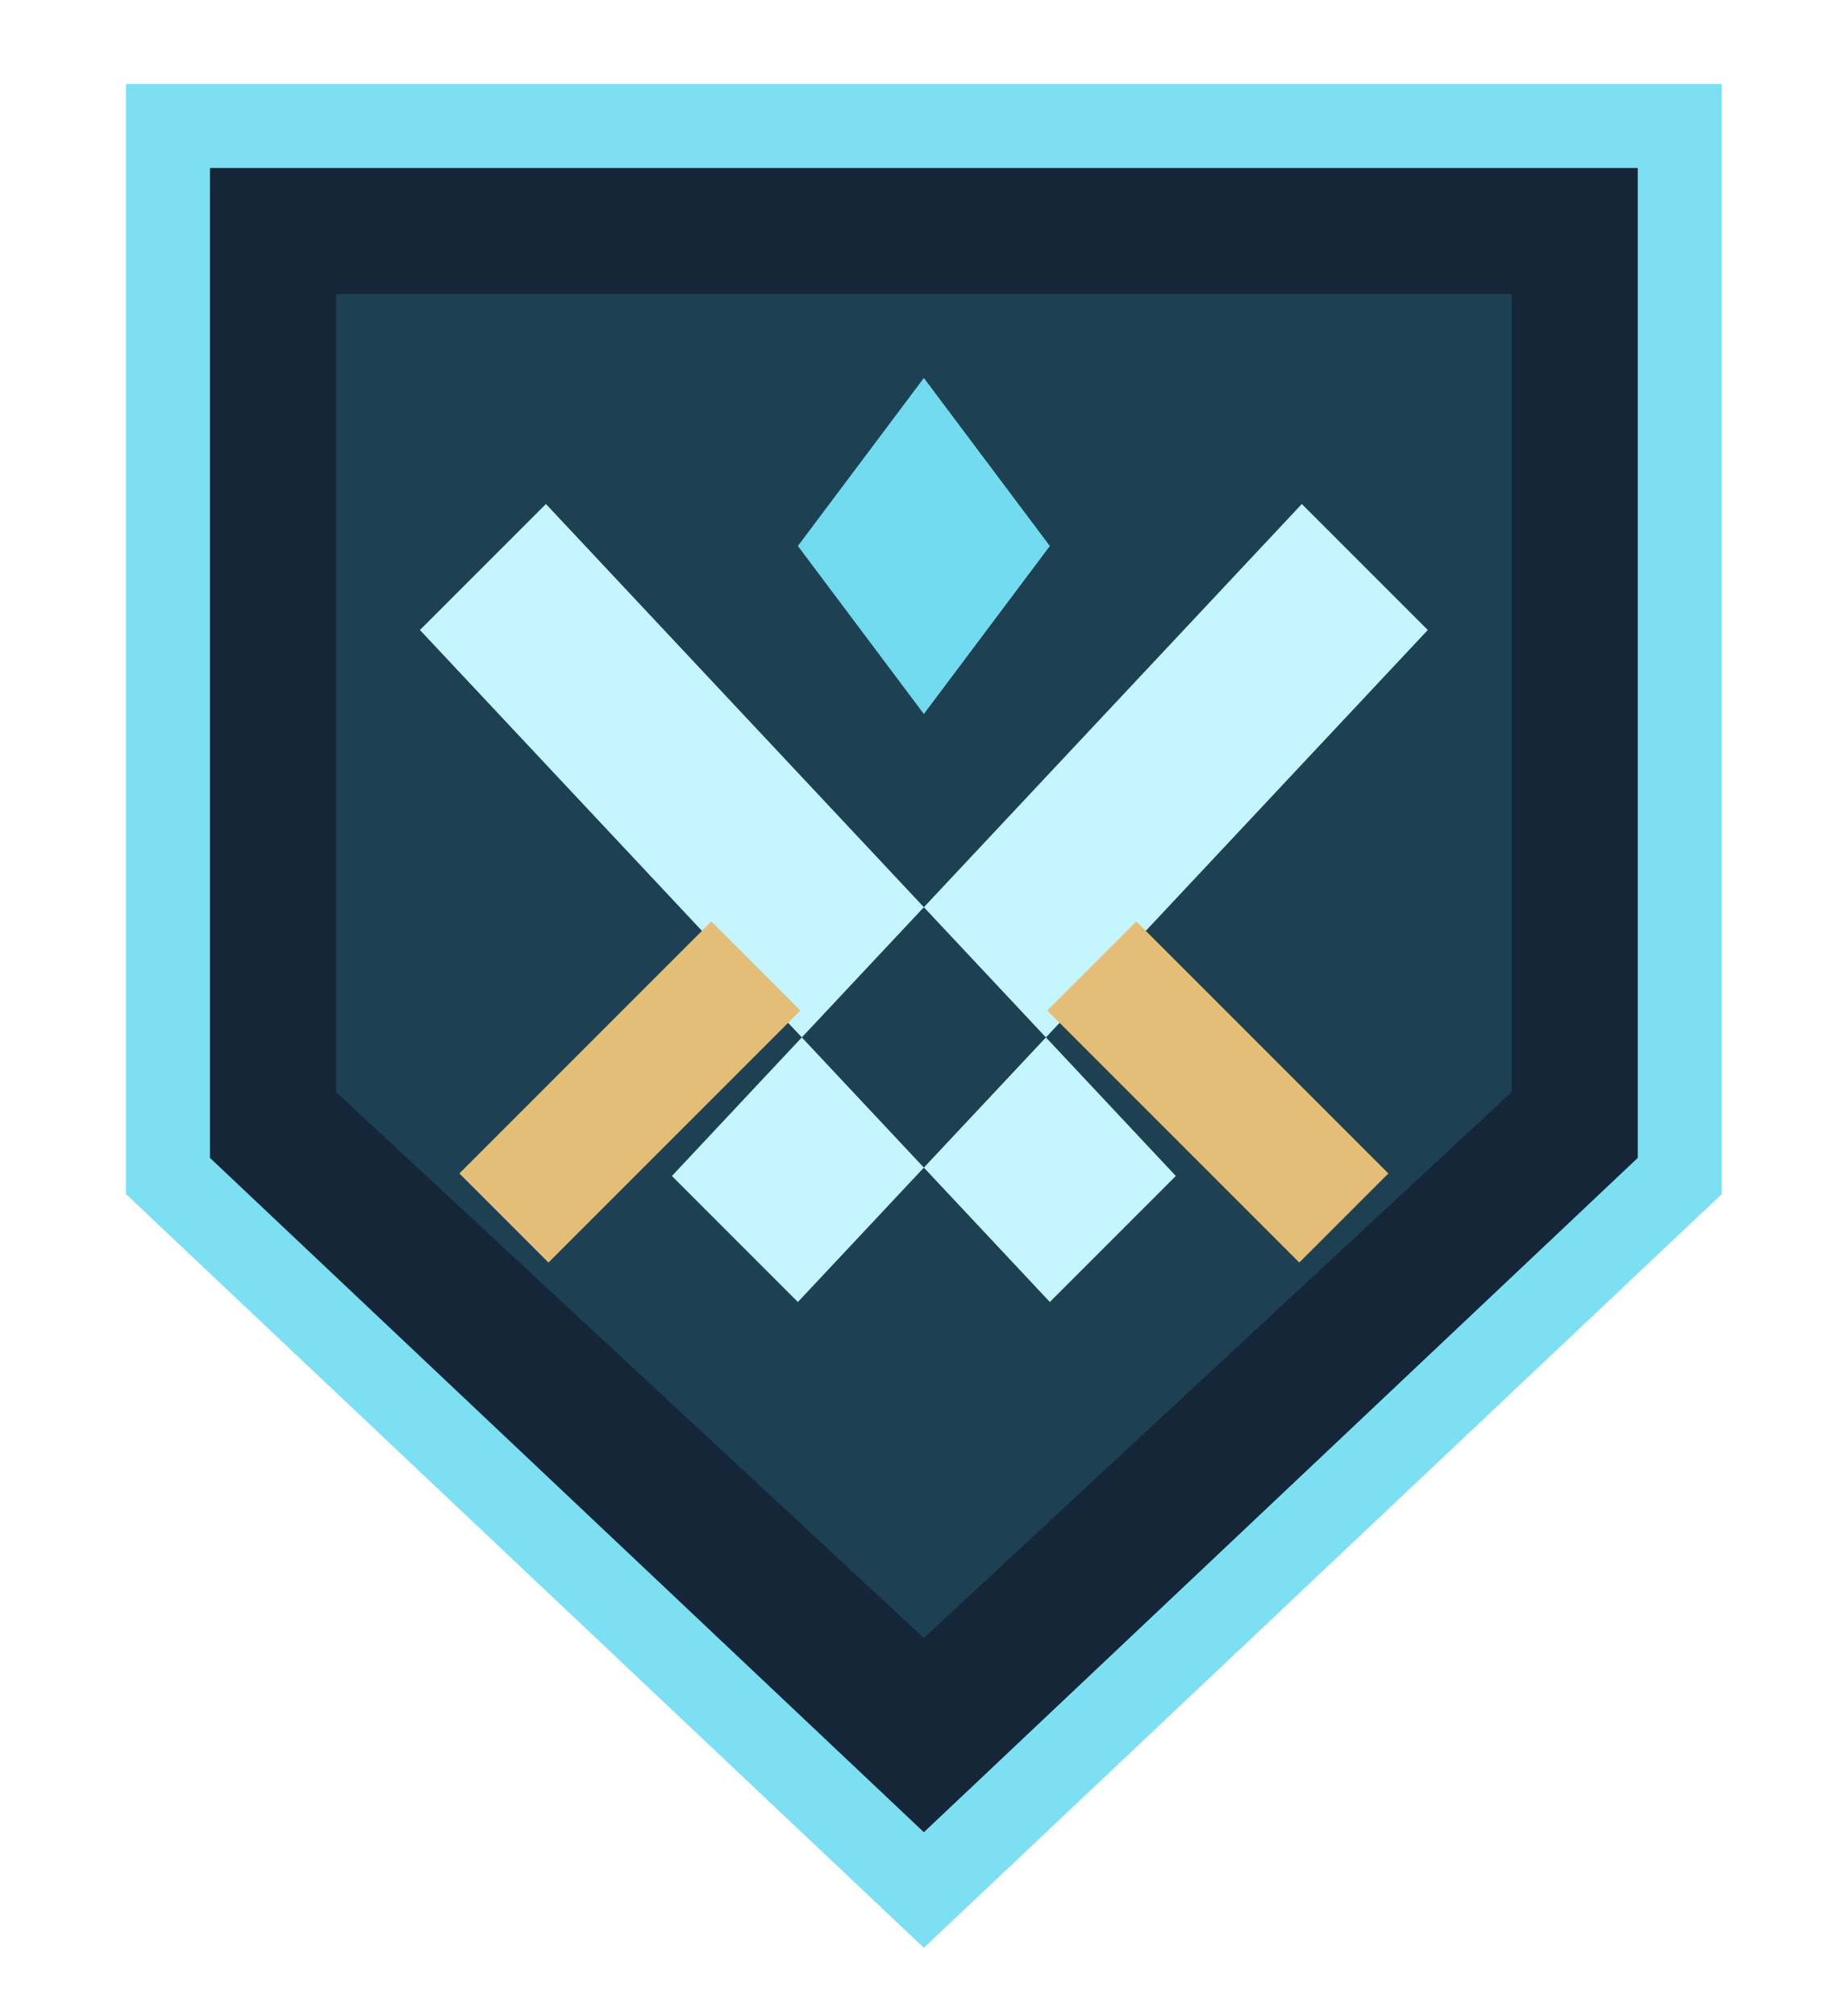
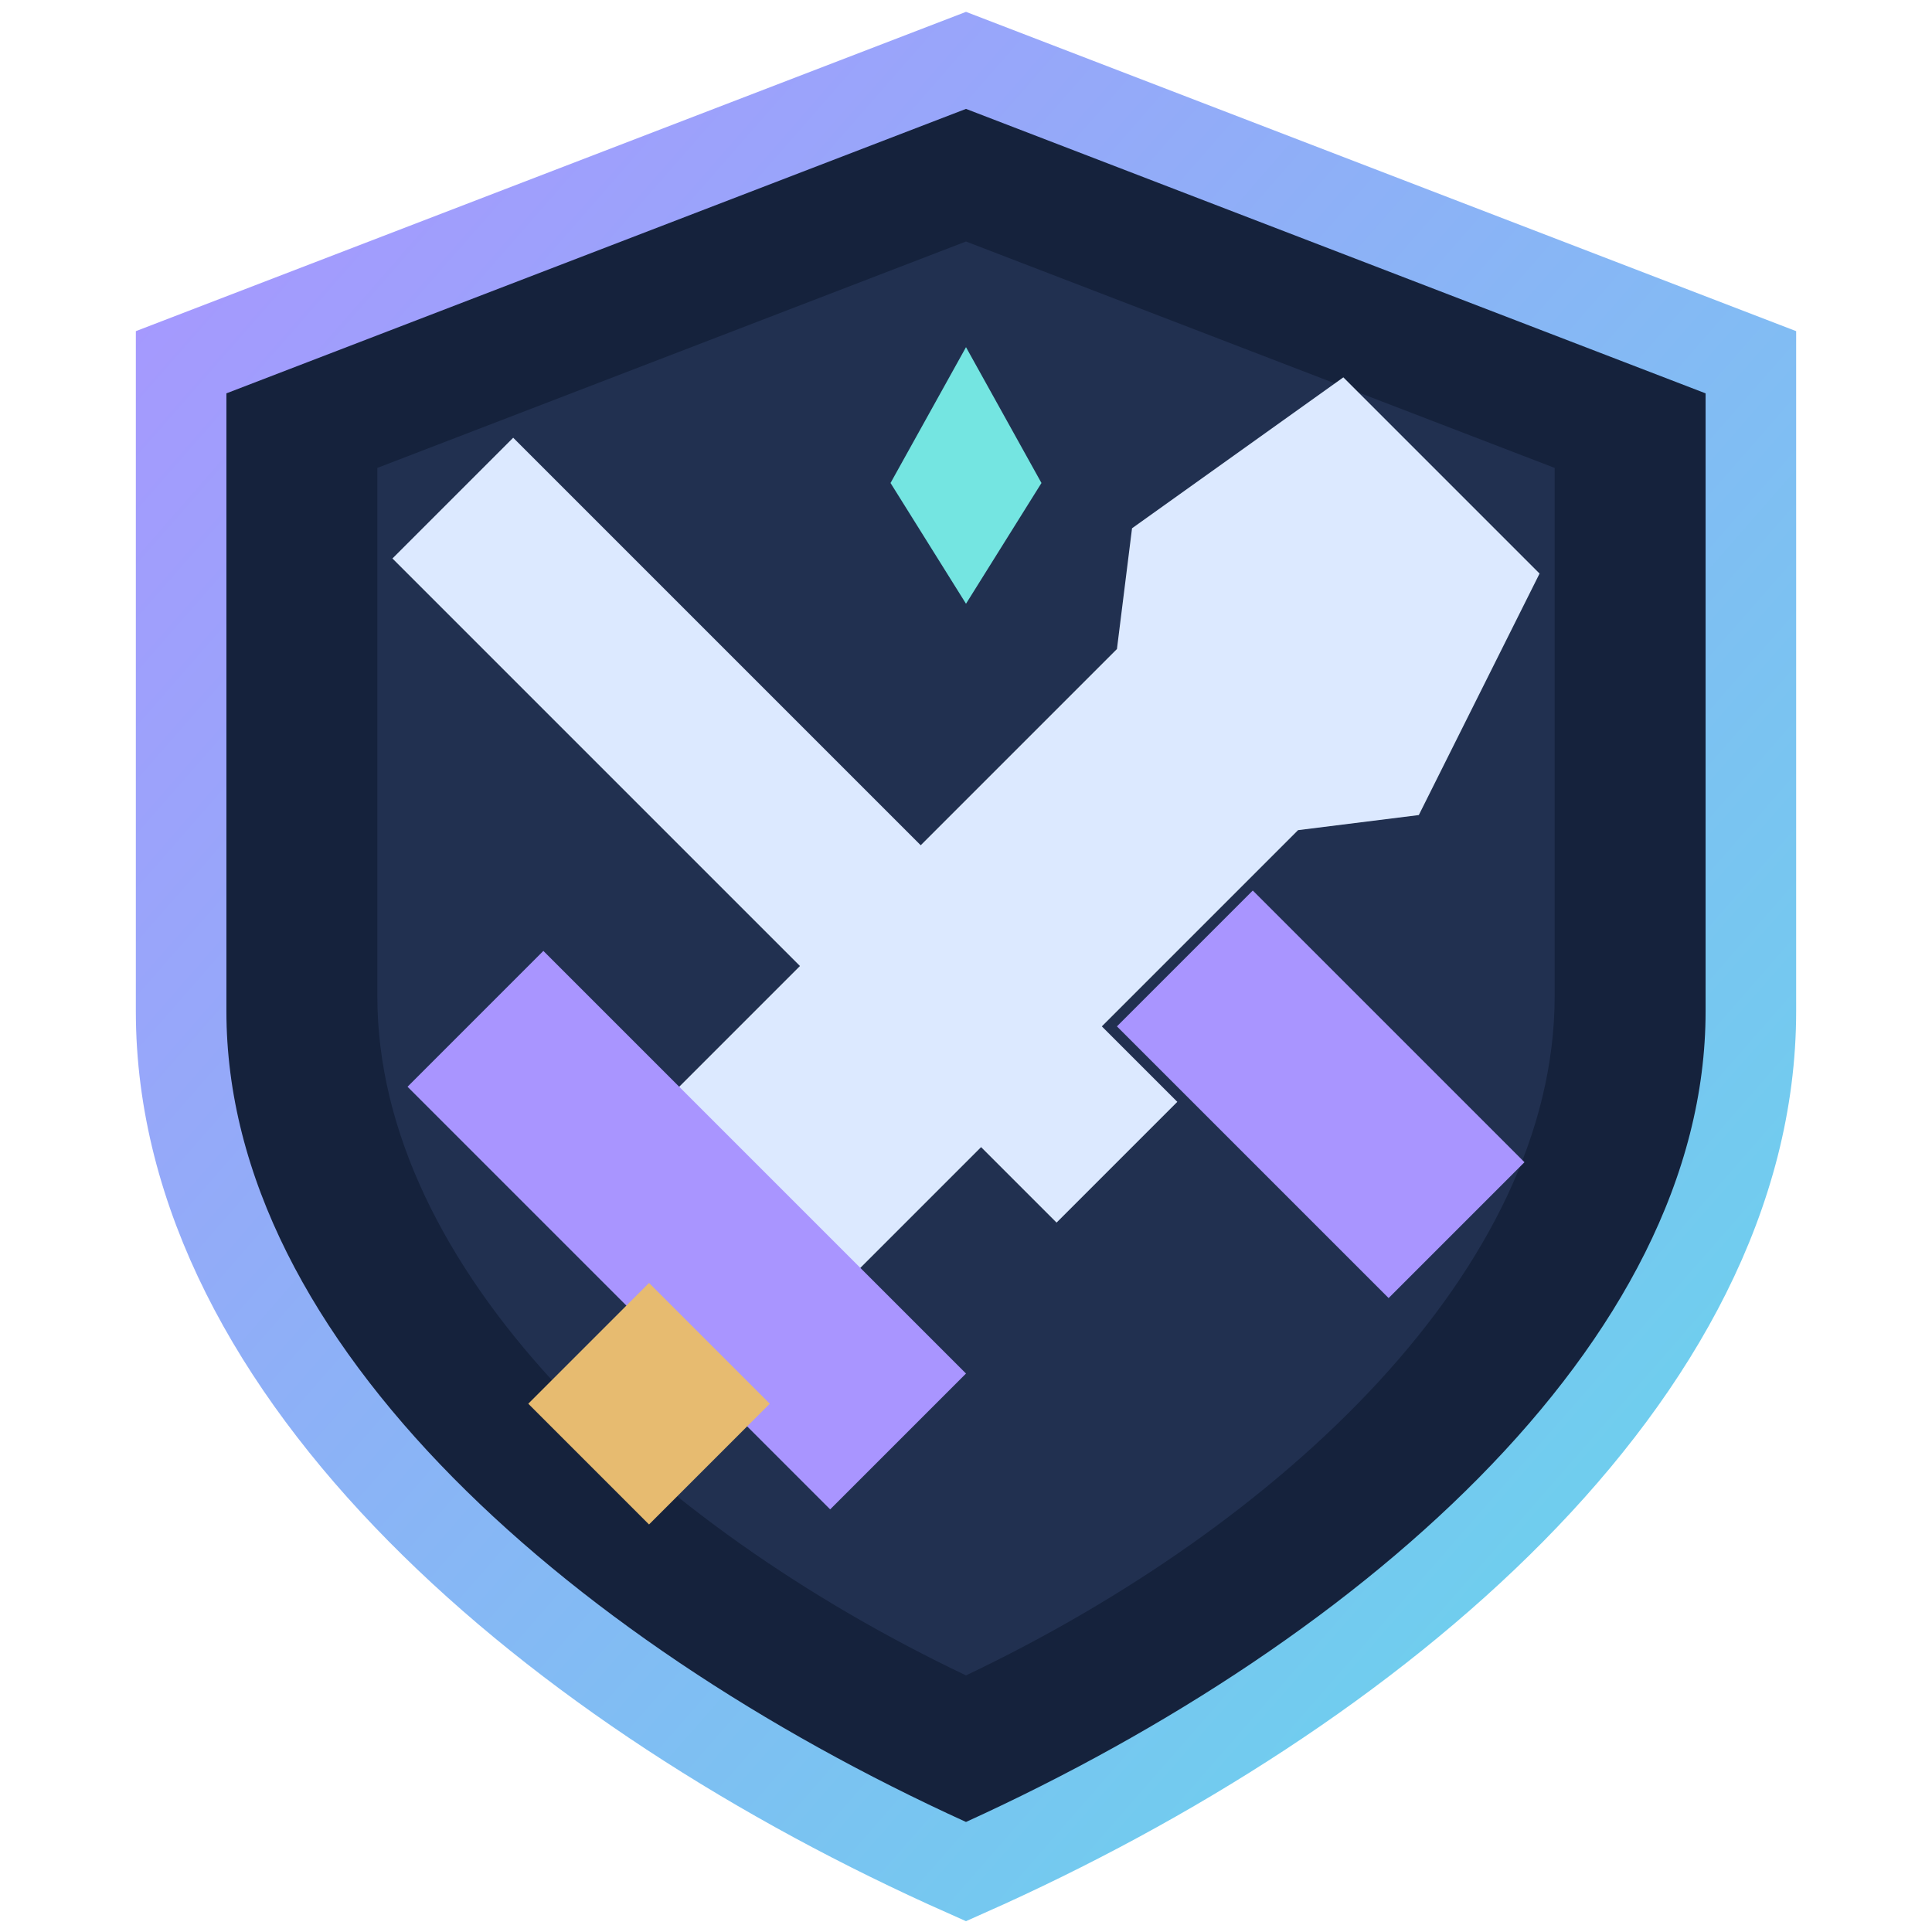
- <svg xmlns="http://www.w3.org/2000/svg" viewBox="0 0 44 48">
-   <path d="M4 3h36v25L22 45 4 28z" fill="#142637" stroke="#7cdff2" stroke-width="2" />
-   <path d="M8 7h28v19L22 39 8 26z" fill="#1d4052" />
-   <path d="M13 12l15 16-3 3L10 15zM31 12L16 28l3 3 15-16z" fill="#c5f5ff" />
-   <path d="M12 29l6-6m8 0 6 6" stroke="#e4bd78" stroke-width="3" />
-   <path d="M22 9l3 4-3 4-3-4z" fill="#73dbef" />
+ <svg xmlns="http://www.w3.org/2000/svg" viewBox="0 0 128 128">
+   <defs>
+     <linearGradient id="shield" x2="1" y2="1">
+       <stop stop-color="#a995ff" />
+       <stop offset="1" stop-color="#65d8eb" />
+     </linearGradient>
+   </defs>
+   <path d="M64 4 116 24v43c0 24-25 45-52 57C37 112 12 91 12 67V24Z" fill="#15223c" stroke="url(#shield)" stroke-width="6" />
+   <path d="m64 16 39 15v35c0 18-18 35-39 45-21-10-39-27-39-45V31Z" fill="#213050" />
+   <path d="m34 29 44 44-8 8-44-44Zm55-4 13 13-8 16-8 1-32 32-12-12 32-32 1-8Z" fill="#dce9ff" />
+   <path d="m27 72 9-9 28 28-9 9Zm47-4 9-9 18 18-9 9Z" fill="#a995ff" />
+   <path d="m64 23 5 9-5 8-5-8Z" fill="#74e5e1" />
+   <path d="m35 93 8-8 8 8-8 8Z" fill="#e7bb70" />
</svg>
